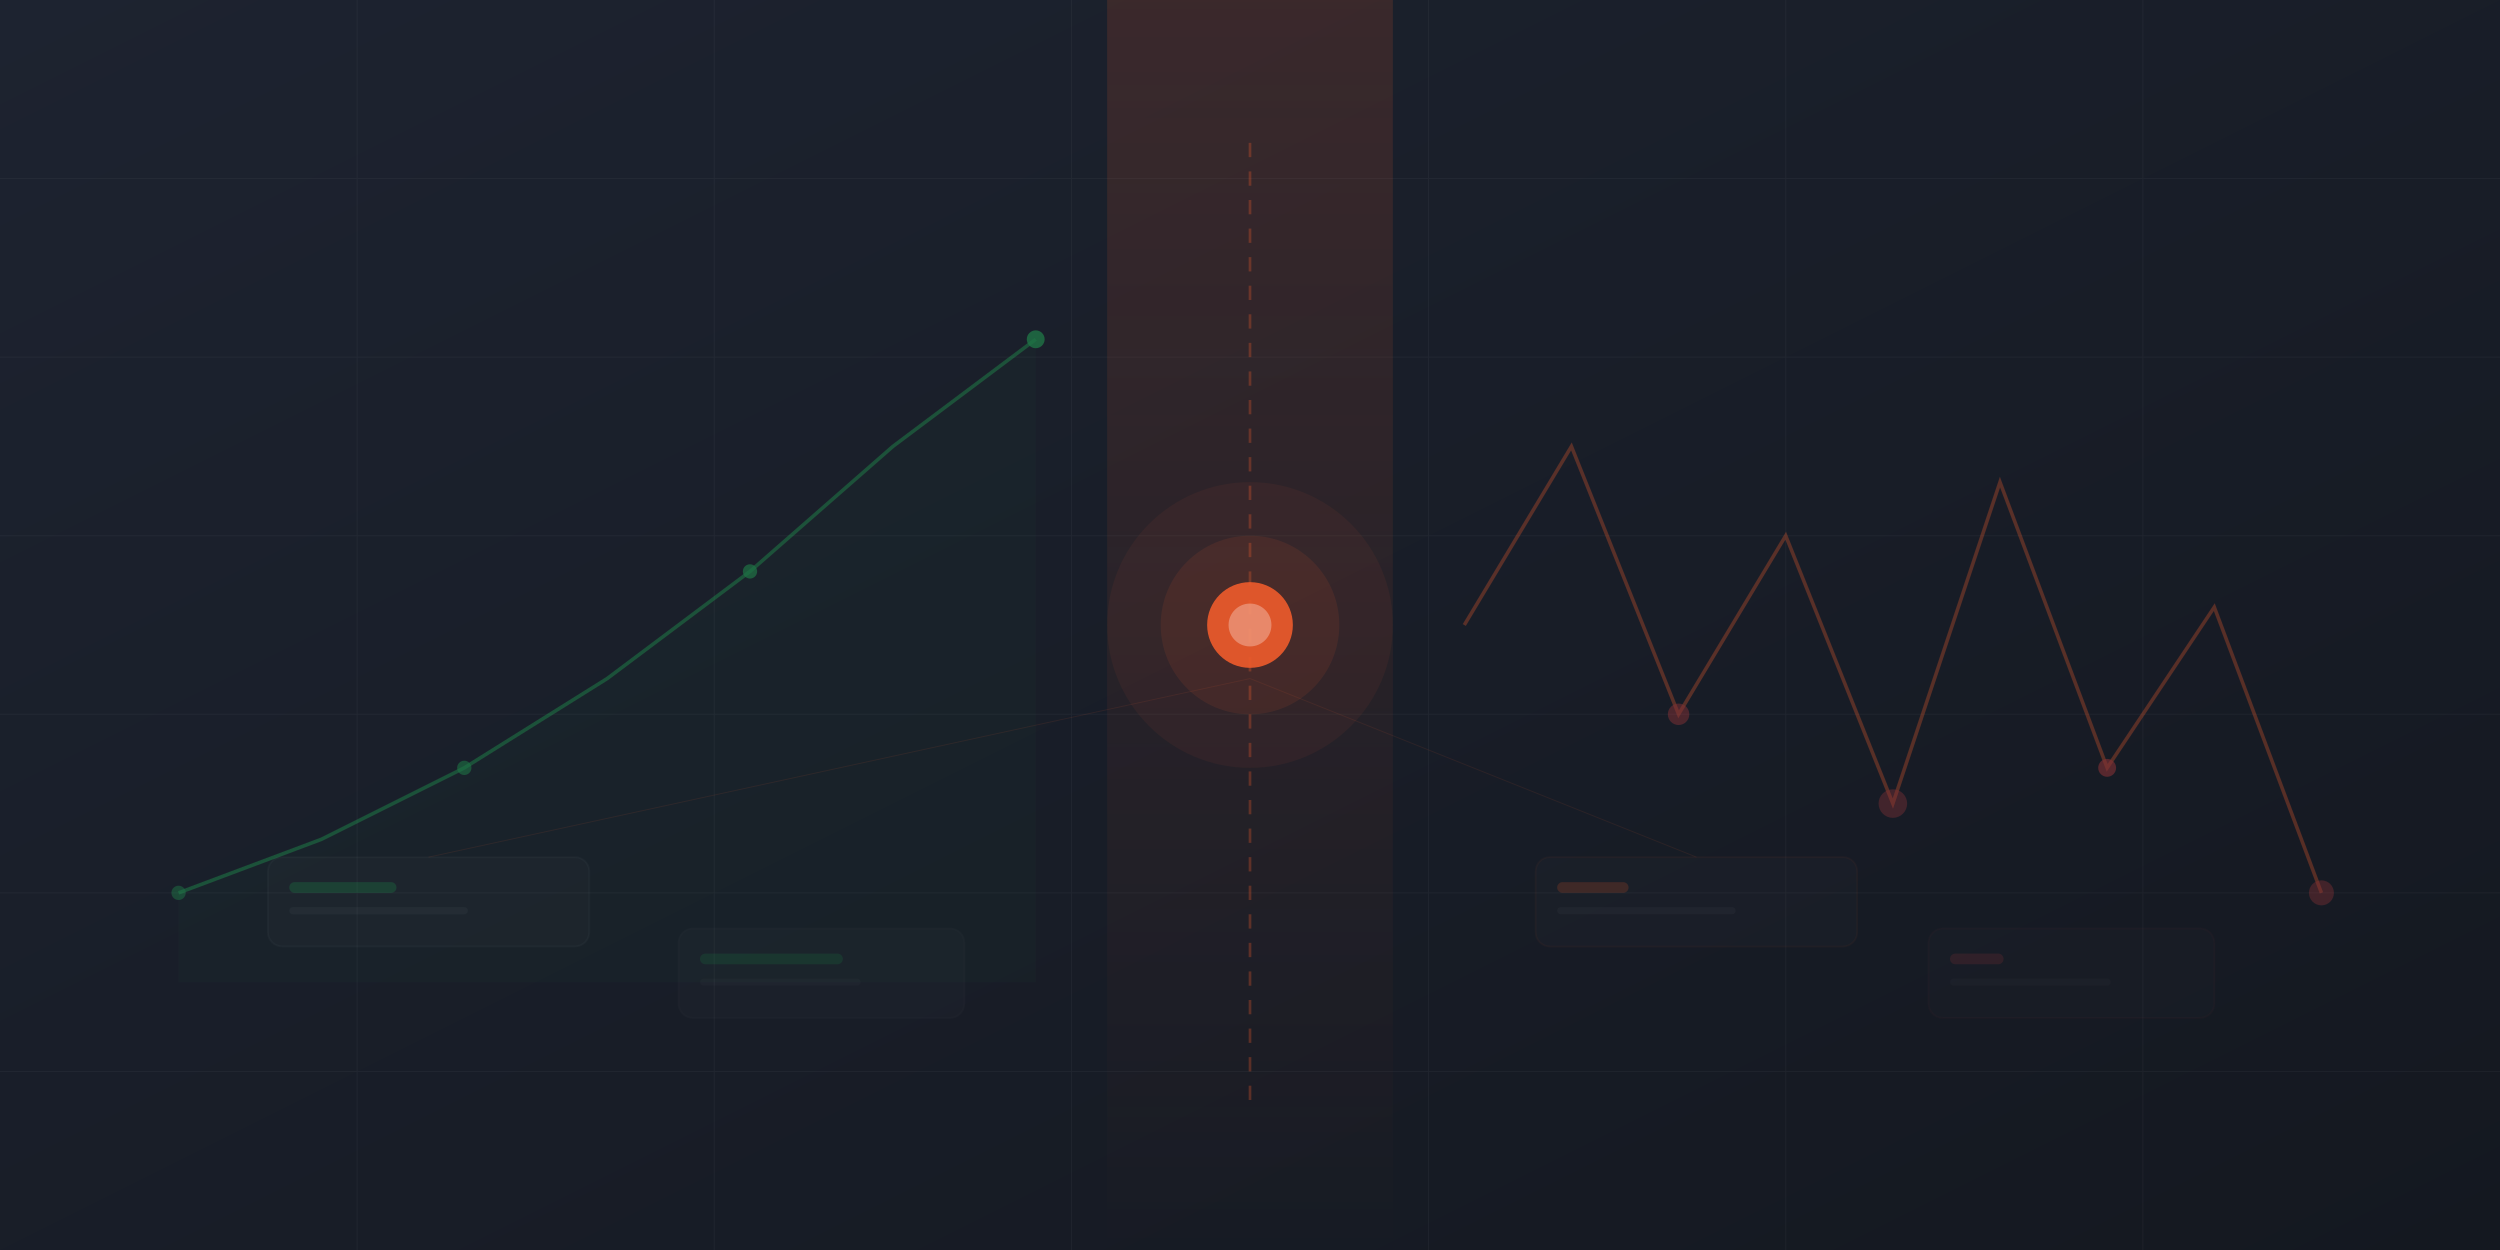
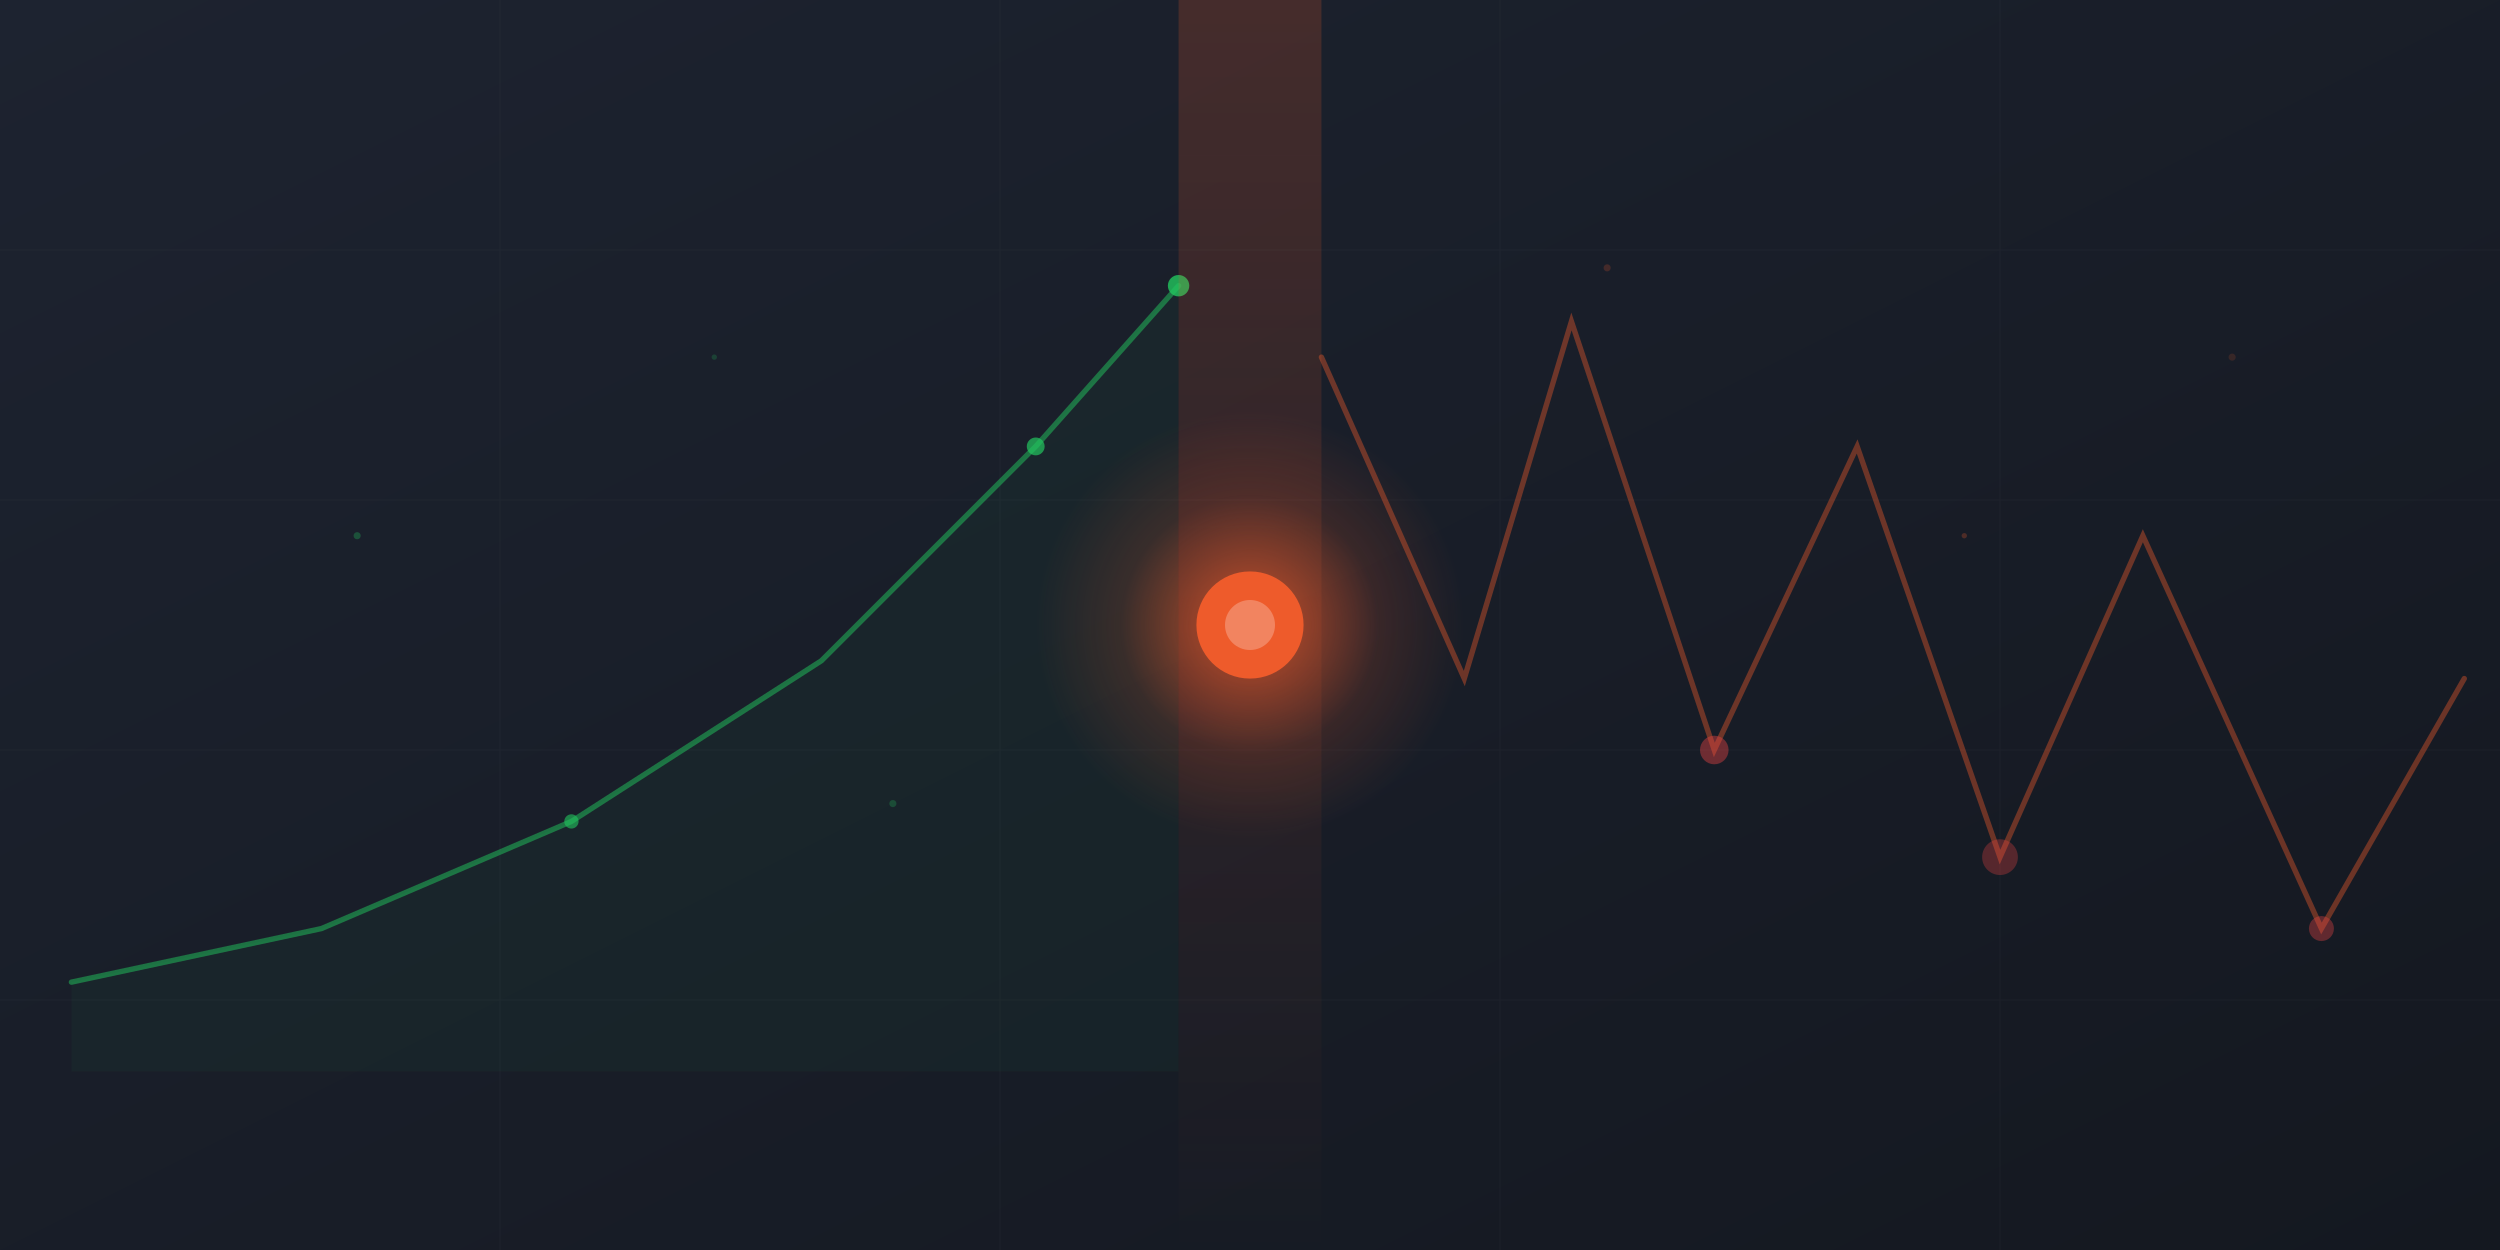
<svg xmlns="http://www.w3.org/2000/svg" viewBox="0 0 1400 700" font-family="Inter, sans-serif">
  <defs>
    <linearGradient id="bg" x1="0" y1="0" x2="1" y2="1">
      <stop offset="0%" stop-color="#1D2330" />
      <stop offset="100%" stop-color="#141820" />
    </linearGradient>
    <linearGradient id="glow" x1="0" y1="0" x2="0" y2="1">
-       <stop offset="0%" stop-color="#EE5B2B" stop-opacity="0.15" />
+       <stop offset="0%" stop-color="#EE5B2B" stop-opacity="0.2" />
      <stop offset="100%" stop-color="#EE5B2B" stop-opacity="0" />
    </linearGradient>
+     <radialGradient id="orb" cx="50%" cy="50%" r="50%">
+       <stop offset="0%" stop-color="#EE5B2B" stop-opacity="0.8" />
+       <stop offset="60%" stop-color="#EE5B2B" stop-opacity="0.15" />
+       <stop offset="100%" stop-color="#EE5B2B" stop-opacity="0" />
+     </radialGradient>
  </defs>
  <rect width="1400" height="700" fill="url(#bg)" />
-   <g opacity="0.04">
-     <line x1="0" y1="100" x2="1400" y2="100" stroke="#fff" stroke-width="0.5" />
-     <line x1="0" y1="200" x2="1400" y2="200" stroke="#fff" stroke-width="0.5" />
-     <line x1="0" y1="300" x2="1400" y2="300" stroke="#fff" stroke-width="0.5" />
-     <line x1="0" y1="400" x2="1400" y2="400" stroke="#fff" stroke-width="0.5" />
-     <line x1="0" y1="500" x2="1400" y2="500" stroke="#fff" stroke-width="0.5" />
-     <line x1="0" y1="600" x2="1400" y2="600" stroke="#fff" stroke-width="0.5" />
-     <line x1="200" y1="0" x2="200" y2="700" stroke="#fff" stroke-width="0.5" />
-     <line x1="400" y1="0" x2="400" y2="700" stroke="#fff" stroke-width="0.5" />
-     <line x1="600" y1="0" x2="600" y2="700" stroke="#fff" stroke-width="0.5" />
-     <line x1="800" y1="0" x2="800" y2="700" stroke="#fff" stroke-width="0.5" />
-     <line x1="1000" y1="0" x2="1000" y2="700" stroke="#fff" stroke-width="0.5" />
-     <line x1="1200" y1="0" x2="1200" y2="700" stroke="#fff" stroke-width="0.5" />
+   <g opacity="0.03" stroke="#fff" stroke-width="0.5">
+     <line x1="0" y1="140" x2="1400" y2="140" />
+     <line x1="0" y1="280" x2="1400" y2="280" />
+     <line x1="0" y1="420" x2="1400" y2="420" />
+     <line x1="0" y1="560" x2="1400" y2="560" />
+     <line x1="280" y1="0" x2="280" y2="700" />
+     <line x1="560" y1="0" x2="560" y2="700" />
+     <line x1="840" y1="0" x2="840" y2="700" />
+     <line x1="1120" y1="0" x2="1120" y2="700" />
  </g>
-   <g transform="translate(100, 150)" opacity="0.5">
-     <polyline points="0,350 80,320 160,280 240,230 320,170 400,100 480,40" fill="none" stroke="#22C55E" stroke-width="2" opacity="0.6" />
-     <polygon points="0,350 80,320 160,280 240,230 320,170 400,100 480,40 480,400 0,400" fill="#22C55E" opacity="0.05" />
-     <circle cx="0" cy="350" r="4" fill="#22C55E" opacity="0.5" />
-     <circle cx="160" cy="280" r="4" fill="#22C55E" opacity="0.6" />
-     <circle cx="320" cy="170" r="4" fill="#22C55E" opacity="0.7" />
-     <circle cx="480" cy="40" r="5" fill="#22C55E" opacity="0.8" />
-   </g>
-   <g transform="translate(820, 150)" opacity="0.5">
-     <polyline points="0,200 60,100 120,250 180,150 240,300 300,120 360,280 420,190 480,350" fill="none" stroke="#EE5B2B" stroke-width="2" opacity="0.6" />
-     <circle cx="120" cy="250" r="6" fill="#EF4444" opacity="0.5" />
-     <circle cx="240" cy="300" r="8" fill="#EF4444" opacity="0.4" />
-     <circle cx="360" cy="280" r="5" fill="#EF4444" opacity="0.6" />
-     <circle cx="480" cy="350" r="7" fill="#EF4444" opacity="0.4" />
-   </g>
-   <rect x="620" y="0" width="160" height="700" fill="url(#glow)" />
-   <line x1="700" y1="80" x2="700" y2="620" stroke="#EE5B2B" stroke-width="1.5" stroke-dasharray="8,8" opacity="0.3" />
-   <circle cx="700" cy="350" r="80" fill="#EE5B2B" opacity="0.06" />
-   <circle cx="700" cy="350" r="50" fill="#EE5B2B" opacity="0.1" />
-   <circle cx="700" cy="350" r="24" fill="#EE5B2B" opacity="0.9" />
-   <circle cx="700" cy="350" r="12" fill="#fff" opacity="0.3" />
-   <g transform="translate(150, 480)" opacity="0.3">
-     <rect width="180" height="50" rx="8" fill="rgba(255,255,255,0.06)" stroke="rgba(255,255,255,0.08)" stroke-width="1" />
-     <rect x="12" y="14" width="60" height="6" rx="3" fill="#22C55E" opacity="0.6" />
-     <rect x="12" y="28" width="100" height="4" rx="2" fill="rgba(255,255,255,0.1)" />
-   </g>
-   <g transform="translate(380, 520)" opacity="0.2">
-     <rect width="160" height="50" rx="8" fill="rgba(255,255,255,0.06)" stroke="rgba(255,255,255,0.08)" stroke-width="1" />
-     <rect x="12" y="14" width="80" height="6" rx="3" fill="#22C55E" opacity="0.6" />
-     <rect x="12" y="28" width="90" height="4" rx="2" fill="rgba(255,255,255,0.1)" />
-   </g>
-   <g transform="translate(860, 480)" opacity="0.3">
-     <rect width="180" height="50" rx="8" fill="rgba(255,255,255,0.04)" stroke="rgba(238,91,43,0.15)" stroke-width="1" />
-     <rect x="12" y="14" width="40" height="6" rx="3" fill="#EE5B2B" opacity="0.6" />
-     <rect x="12" y="28" width="100" height="4" rx="2" fill="rgba(255,255,255,0.1)" />
-   </g>
-   <g transform="translate(1080, 520)" opacity="0.2">
-     <rect width="160" height="50" rx="8" fill="rgba(255,255,255,0.04)" stroke="rgba(239,68,68,0.15)" stroke-width="1" />
-     <rect x="12" y="14" width="30" height="6" rx="3" fill="#EF4444" opacity="0.6" />
-     <rect x="12" y="28" width="90" height="4" rx="2" fill="rgba(255,255,255,0.1)" />
-   </g>
-   <line x1="700" y1="380" x2="240" y2="480" stroke="#EE5B2B" stroke-width="0.5" opacity="0.1" />
-   <line x1="700" y1="380" x2="950" y2="480" stroke="#EE5B2B" stroke-width="0.5" opacity="0.1" />
+   <polyline points="40,550 180,520 320,460 460,370 580,250 660,160" fill="none" stroke="#22C55E" stroke-width="3" opacity="0.5" stroke-linecap="round" />
+   <polygon points="40,550 180,520 320,460 460,370 580,250 660,160 660,600 40,600" fill="#22C55E" opacity="0.04" />
+   <circle cx="320" cy="460" r="4" fill="#22C55E" opacity="0.6" />
+   <circle cx="580" cy="250" r="5" fill="#22C55E" opacity="0.7" />
+   <circle cx="660" cy="160" r="6" fill="#22C55E" opacity="0.8" />
+   <rect x="660" y="0" width="80" height="700" fill="url(#glow)" />
+   <circle cx="700" cy="350" r="120" fill="url(#orb)" />
+   <circle cx="700" cy="350" r="30" fill="#EE5B2B" />
+   <circle cx="700" cy="350" r="14" fill="#fff" opacity="0.25" />
+   <polyline points="740,200 820,380 880,180 960,420 1040,250 1120,480 1200,300 1300,520 1380,380" fill="none" stroke="#EE5B2B" stroke-width="3" opacity="0.4" stroke-linecap="round" />
+   <circle cx="960" cy="420" r="8" fill="#EF4444" opacity="0.4" />
+   <circle cx="1120" cy="480" r="10" fill="#EF4444" opacity="0.3" />
+   <circle cx="1300" cy="520" r="7" fill="#EF4444" opacity="0.35" />
+   <circle cx="200" cy="300" r="2" fill="#22C55E" opacity="0.3" />
+   <circle cx="400" cy="200" r="1.5" fill="#22C55E" opacity="0.2" />
+   <circle cx="500" cy="450" r="2" fill="#22C55E" opacity="0.25" />
+   <circle cx="900" cy="150" r="2" fill="#EE5B2B" opacity="0.2" />
+   <circle cx="1100" cy="300" r="1.5" fill="#EE5B2B" opacity="0.25" />
+   <circle cx="1250" cy="200" r="2" fill="#EE5B2B" opacity="0.15" />
</svg>
